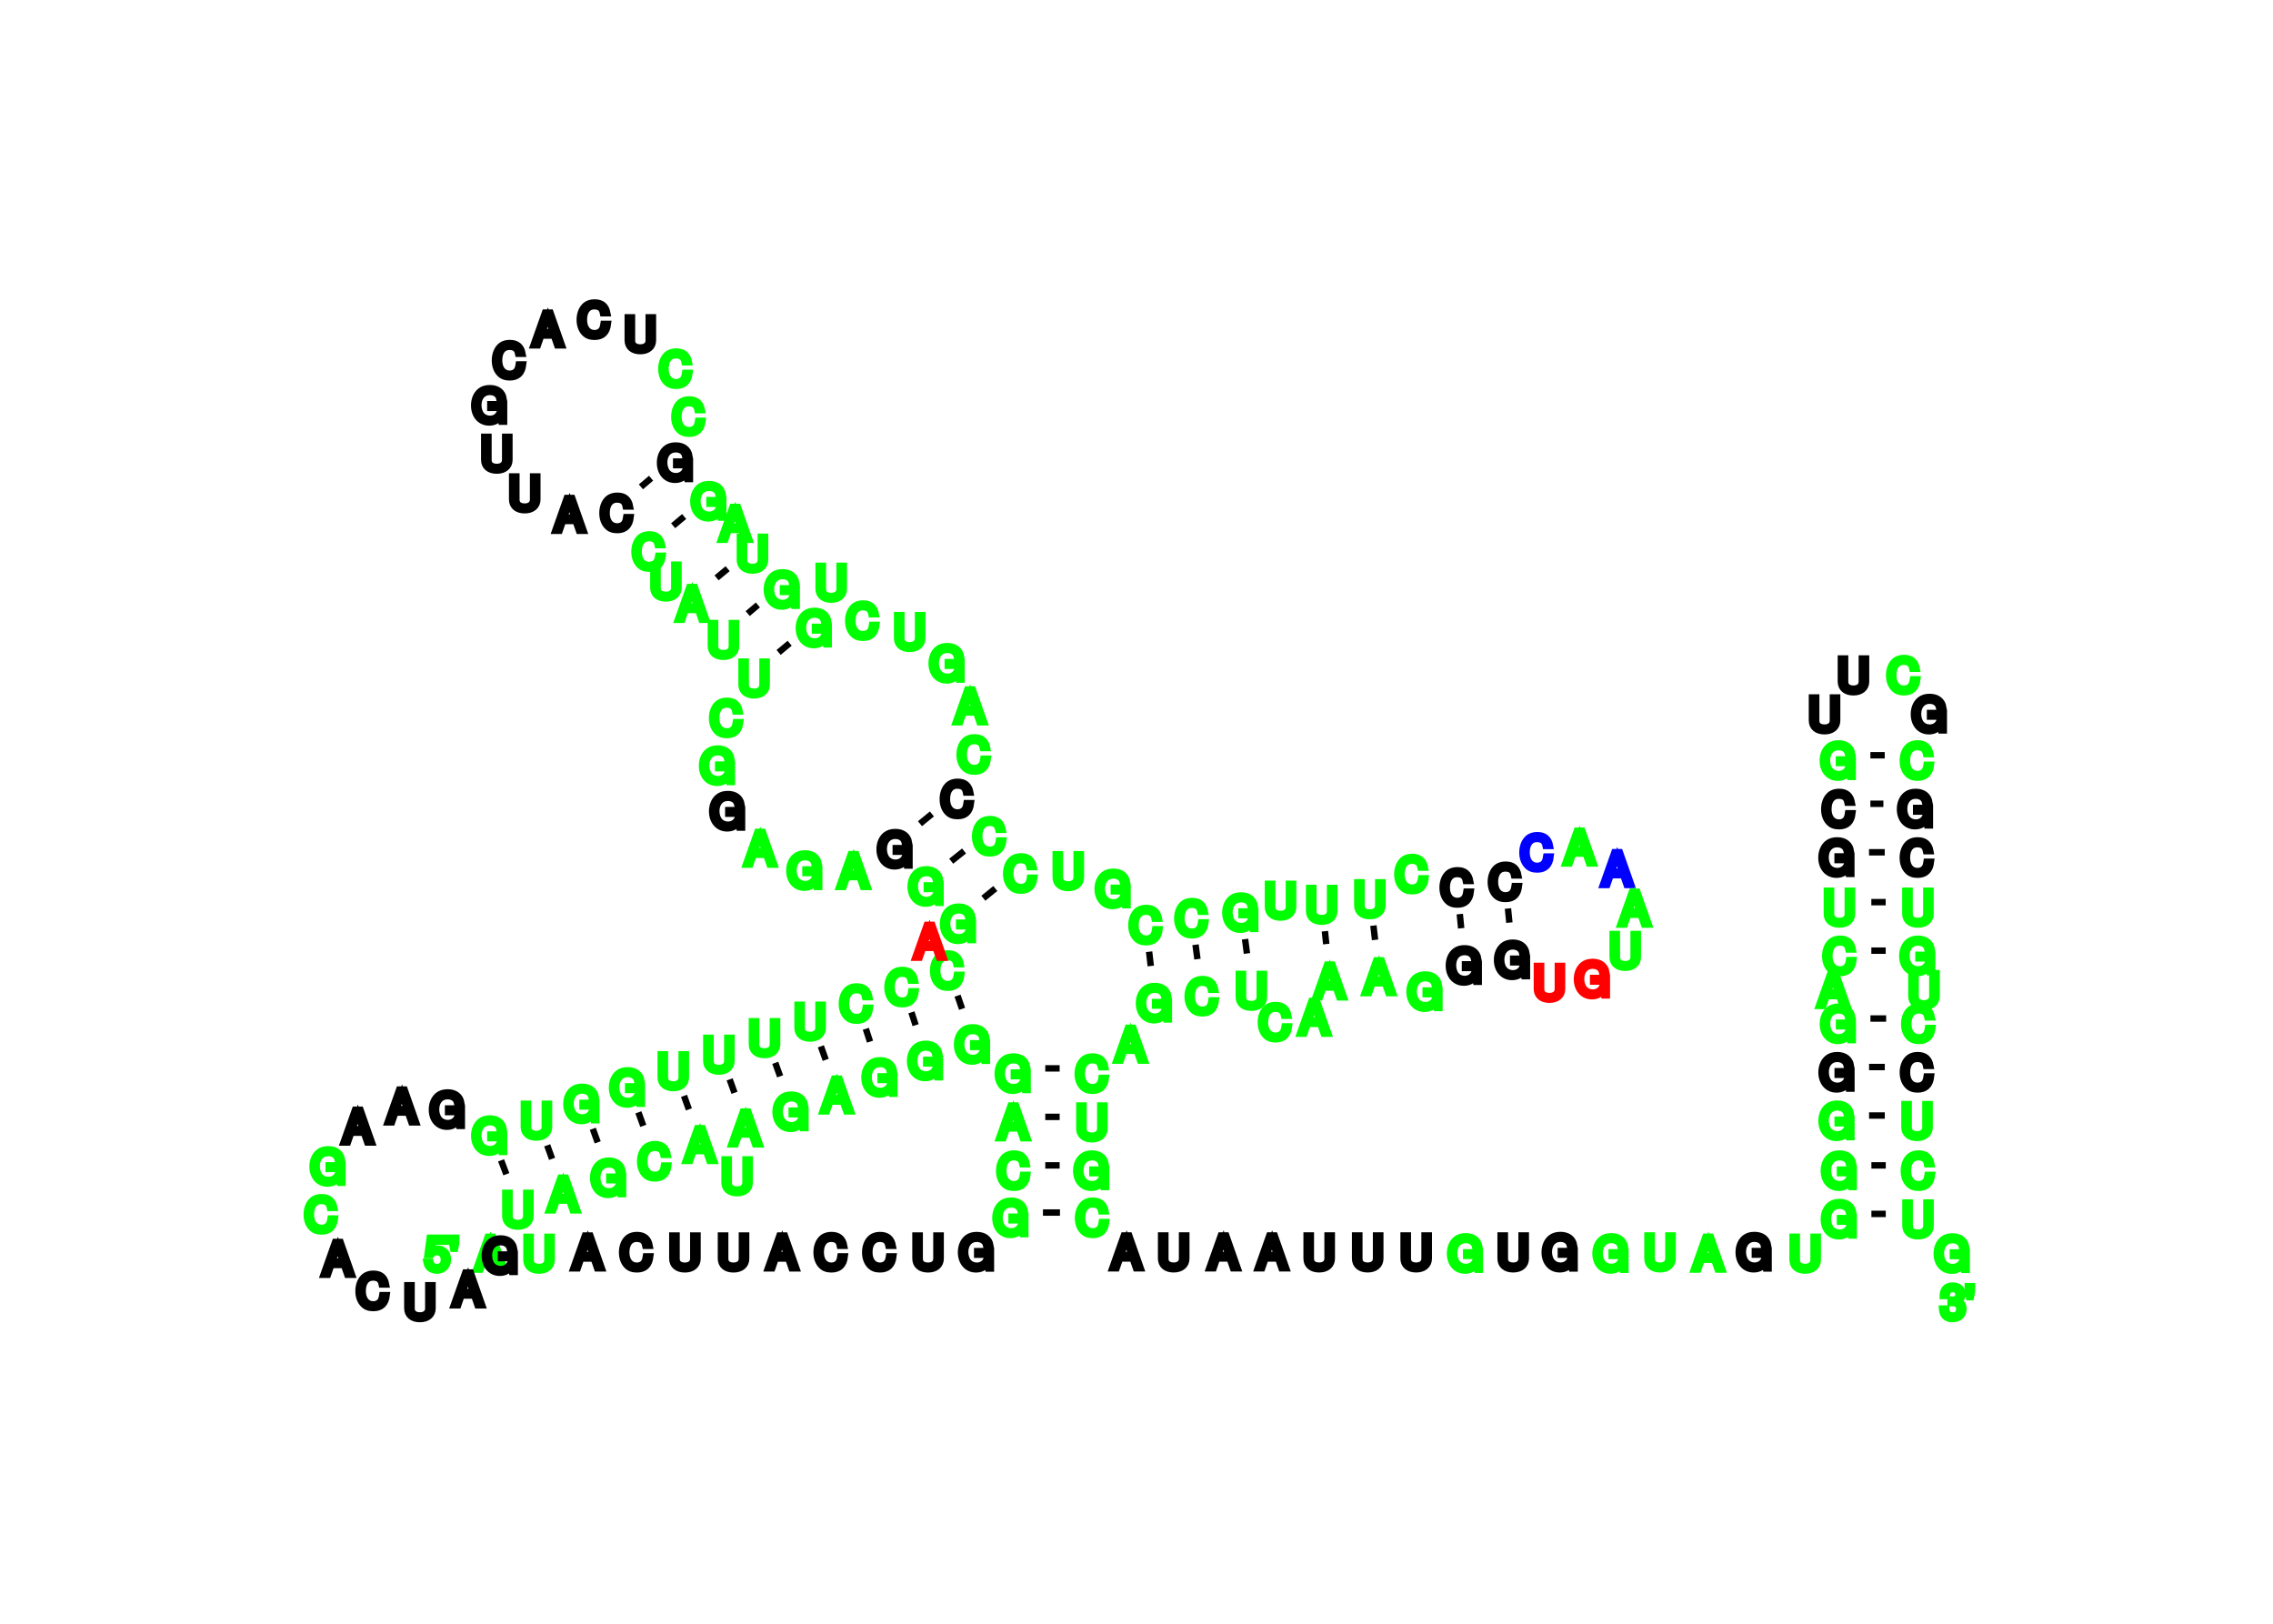
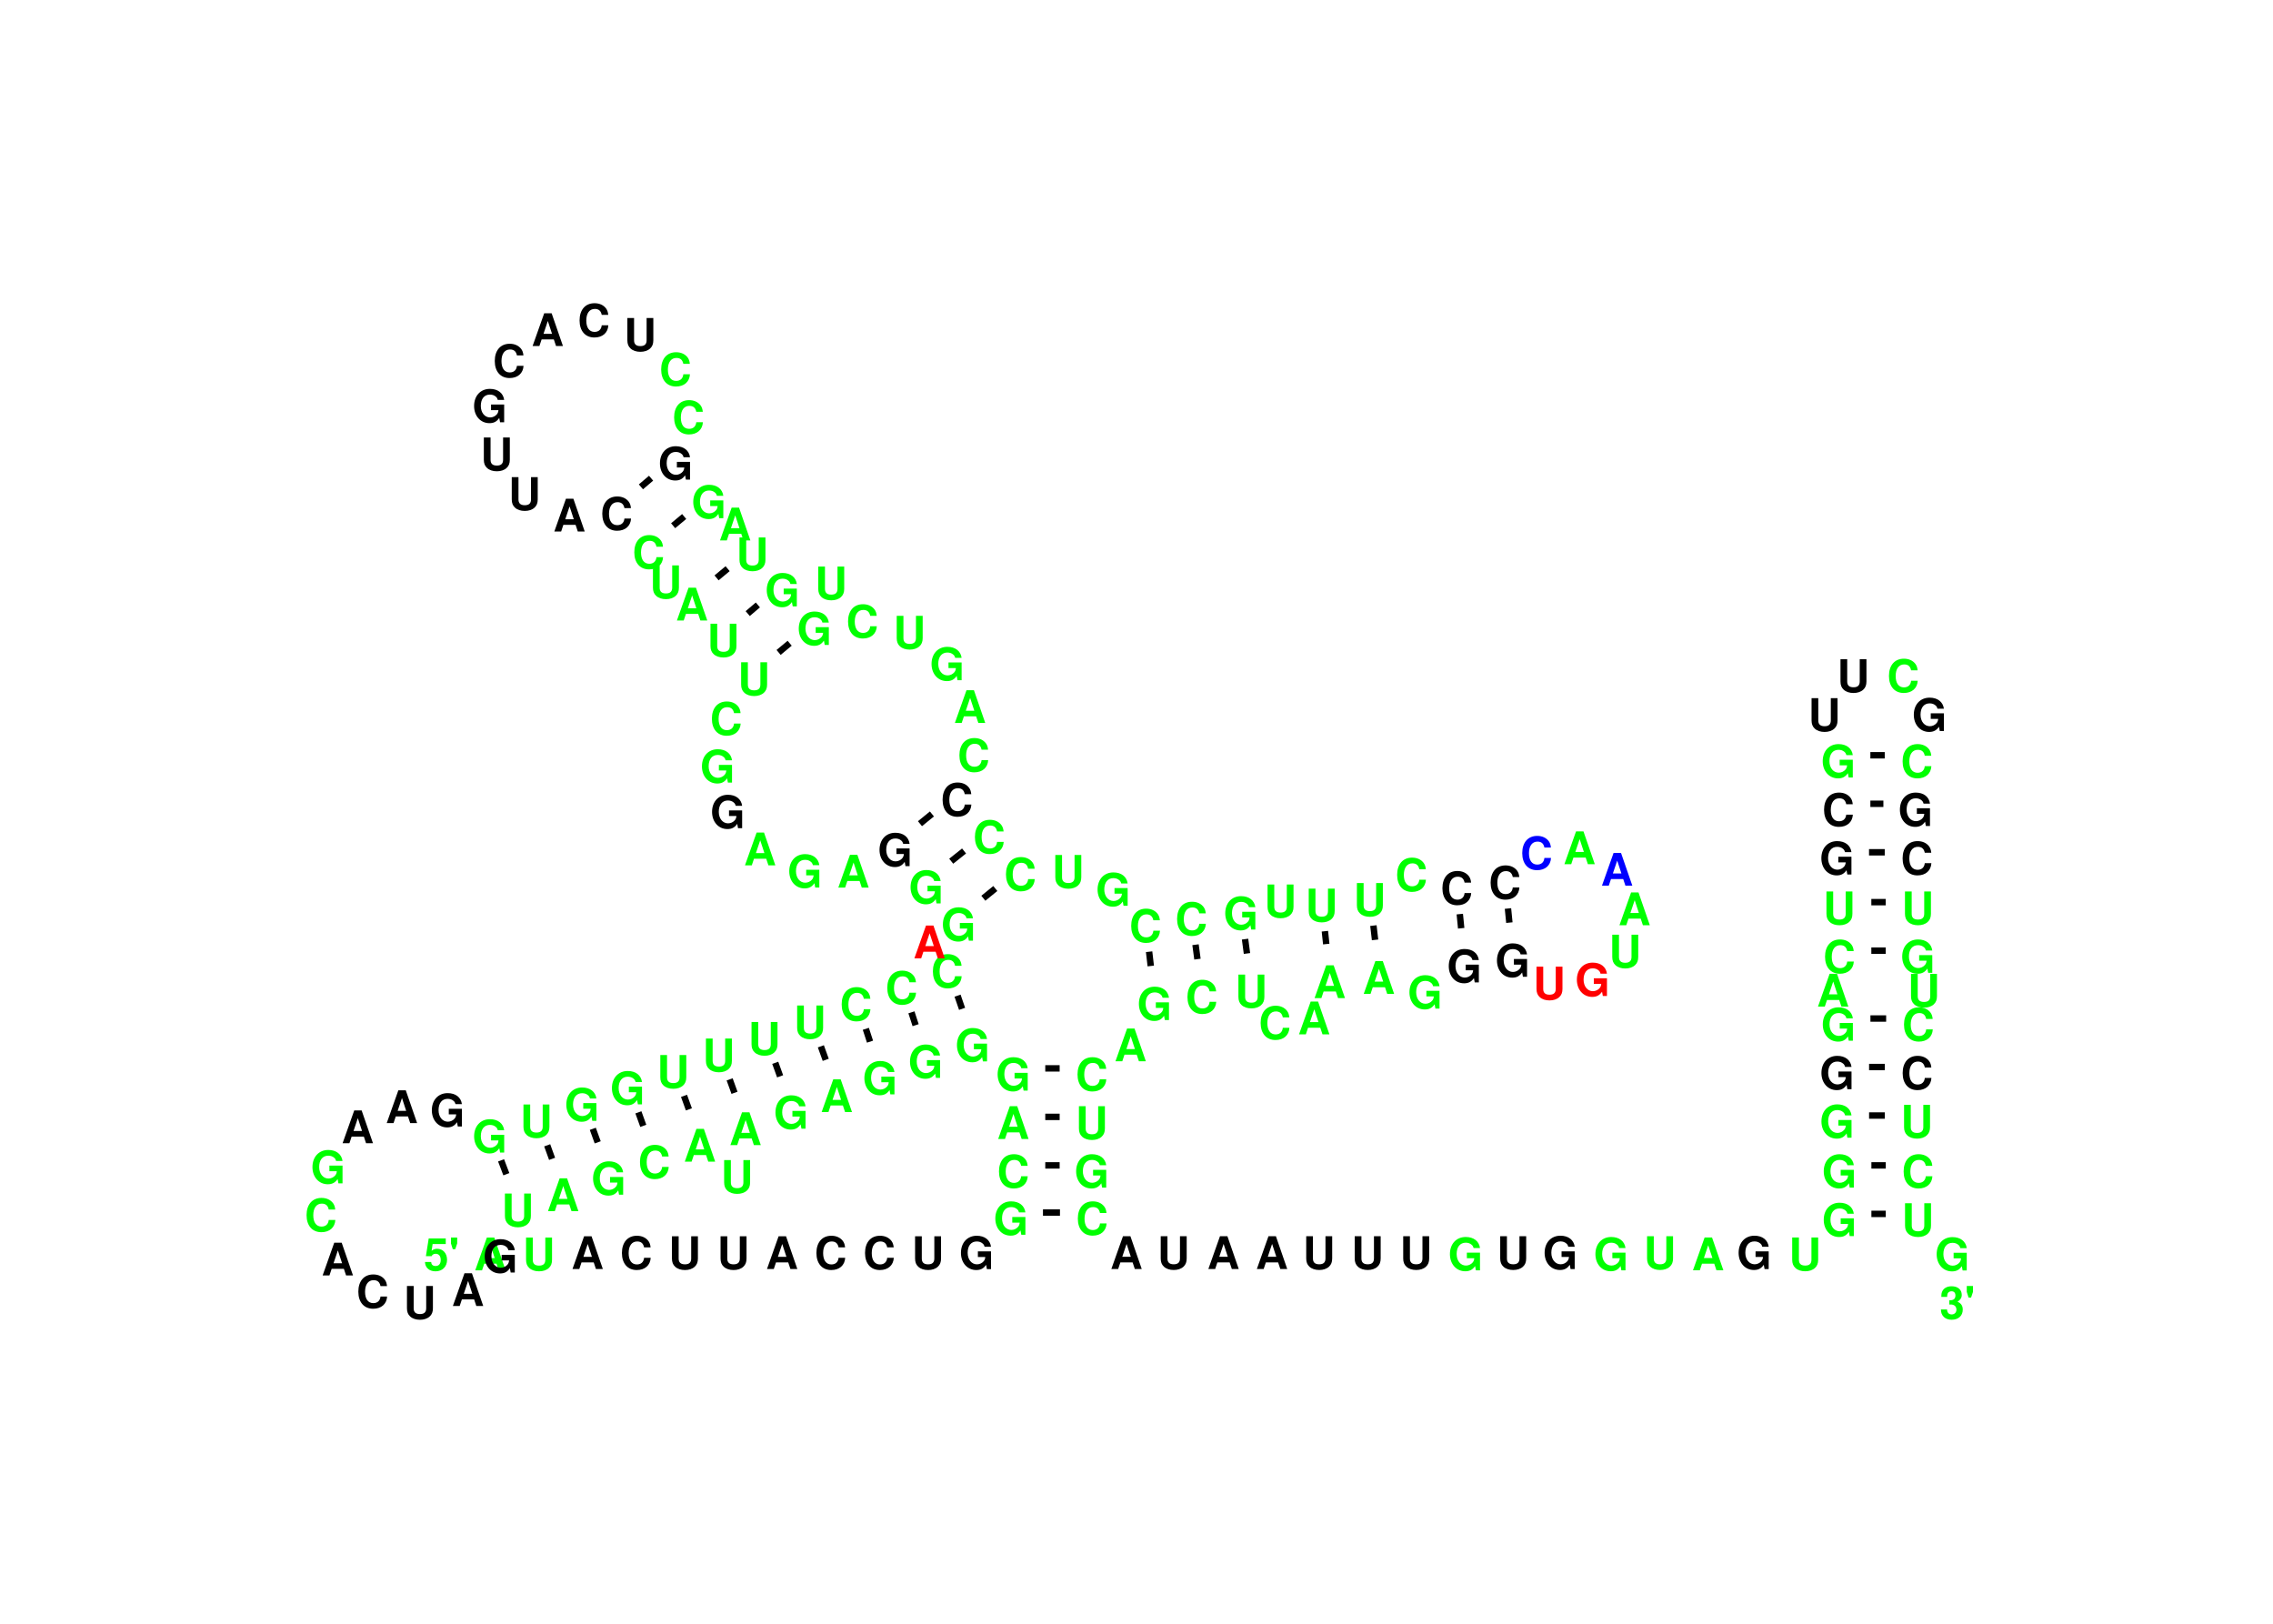
- <svg xmlns="http://www.w3.org/2000/svg" width="354.3" height="253.094" style="font-size: 7px; stroke: none; font-family: Helvetica; ">
+ <svg xmlns="http://www.w3.org/2000/svg" width="354.3" height="253.094" style="font-size: 7px; font-weight: bold; font-family: Helvetica; ">
  <g>
    <style type="text/css">


- text.red {stroke: rgb(255, 0, 0); }
- text.green {stroke: rgb(0, 255, 0); }
- text.blue {stroke: rgb(0, 0, 255); }
- text.black {stroke: rgb(0, 0, 0); }
- text.gray {stroke: rgb(204, 204, 204); }
- text.brown {stroke: rgb(211.65, 104.55, 30.6); }
- text {stroke: rgb(0, 0, 0); fill: none; text-anchor: middle; dominant-baseline: middle; }
+ text.red {fill: rgb(255, 0, 0); }
+ text.green {fill: rgb(0, 255, 0); }
+ text.blue {fill: rgb(0, 0, 255); }
+ text.black {fill: rgb(0, 0, 0); }
+ text.gray {fill: rgb(204, 204, 204); }
+ text.brown {fill: rgb(211.65, 104.55, 30.6); }
+ text {fill: rgb(0, 0, 0); text-anchor: middle; dominant-baseline: middle; }
circle.red {stroke: rgb(255, 0, 0); fill: none; }
circle.green {stroke: rgb(0, 255, 0); fill: none; }
circle.blue {stroke: rgb(0, 0, 255); fill: none; }
circle.black {stroke: rgb(0, 0, 0); fill: none; }
circle.gray {stroke: rgb(204, 204, 204); fill: none; }
circle.brown {stroke: rgb(211.65, 104.55, 30.6); fill: none; }
- circle {stroke: rgb(0, 0, 0); fill: none; }
+ circle {stroke: rgb(0, 0, 0); }
line.red {stroke: rgb(255, 0, 0); }
line.green {stroke: rgb(0, 255, 0); }
line.blue {stroke: rgb(0, 0, 255); }
line.black {stroke: rgb(0, 0, 0); }
line.gray {stroke: rgb(204, 204, 204); }
line.brown {stroke: rgb(211.65, 104.55, 30.6); }
- line {stroke: rgb(0, 0, 0); fill: none; }
+ line {stroke: rgb(0, 0, 0); }
</style>
  </g>
  <g>
    <text x="68.838" y="195.542" class="green">5'</text>
  </g>
  <g>
    <text x="76.418" y="195.542" class="green">A</text>
  </g>
  <g>
    <text x="83.997" y="195.542" class="green">U</text>
  </g>
  <g>
    <text x="91.574" y="195.344" class="black">A</text>
  </g>
  <g>
    <text x="99.154" y="195.344" class="black">C</text>
  </g>
  <g>
    <text x="106.733" y="195.344" class="black">U</text>
  </g>
  <g>
    <text x="114.313" y="195.344" class="black">U</text>
  </g>
  <g>
    <text x="121.892" y="195.344" class="black">A</text>
  </g>
  <g>
    <text x="129.472" y="195.344" class="black">C</text>
  </g>
  <g>
    <text x="137.051" y="195.344" class="black">C</text>
  </g>
  <g>
    <text x="144.631" y="195.344" class="black">U</text>
  </g>
  <g>
    <text x="152.21" y="195.344" class="black">G</text>
  </g>
  <g>
    <text x="157.57" y="189.984" class="green">G</text>
  </g>
  <g>
    <line x1="162.57" y1="188.984" x2="165.22" y2="188.984" class="black" />
  </g>
  <g>
    <text x="157.93" y="182.634" class="green">C</text>
  </g>
  <g>
    <line x1="162.93" y1="181.634" x2="165.17" y2="181.634" class="black" />
  </g>
  <g>
    <text x="157.93" y="175.074" class="green">A</text>
  </g>
  <g>
    <line x1="162.93" y1="174.074" x2="165.17" y2="174.074" class="black" />
  </g>
  <g>
    <text x="157.93" y="167.514" class="green">G</text>
  </g>
  <g>
    <line x1="162.93" y1="166.514" x2="165.17" y2="166.514" class="black" />
  </g>
  <g>
    <text x="151.59" y="162.964" class="green">G</text>
  </g>
  <g>
    <line x1="149.963" y1="157.236" x2="149.257" y2="155.182" class="black" />
  </g>
  <g>
    <text x="144.27" y="165.534" class="green">G</text>
  </g>
  <g>
    <line x1="142.721" y1="159.78" x2="142.069" y2="157.778" class="black" />
  </g>
  <g>
    <text x="137.16" y="168.104" class="green">G</text>
  </g>
  <g>
    <line x1="135.611" y1="162.35" x2="134.959" y2="160.348" class="black" />
  </g>
  <g>
    <text x="130.41" y="170.884" class="green">A</text>
  </g>
  <g>
    <line x1="128.71" y1="165.182" x2="127.95" y2="163.076" class="black" />
  </g>
  <g>
    <text x="123.3" y="173.454" class="green">G</text>
  </g>
  <g>
    <line x1="121.6" y1="167.752" x2="120.84" y2="165.646" class="black" />
  </g>
  <g>
    <text x="116.19" y="176.024" class="green">A</text>
  </g>
  <g>
    <line x1="114.489" y1="170.322" x2="113.731" y2="168.226" class="black" />
  </g>
  <g>
    <text x="114.87" y="183.474" class="green">U</text>
  </g>
  <g>
    <text x="109.08" y="178.604" class="green">A</text>
  </g>
  <g>
    <line x1="107.38" y1="172.902" x2="106.62" y2="170.796" class="black" />
  </g>
  <g>
    <text x="101.97" y="181.174" class="green">C</text>
  </g>
  <g>
    <line x1="100.27" y1="175.472" x2="99.51" y2="173.366" class="black" />
  </g>
  <g>
    <text x="94.87" y="183.744" class="green">G</text>
  </g>
  <g>
    <line x1="93.167" y1="178.043" x2="92.403" y2="175.935" class="black" />
  </g>
  <g>
    <text x="87.76" y="186.314" class="green">A</text>
  </g>
  <g>
    <line x1="86.057" y1="180.613" x2="85.293" y2="178.505" class="black" />
  </g>
  <g>
    <text x="80.7" y="188.684" class="green">U</text>
  </g>
  <g>
    <line x1="78.925" y1="183.01" x2="78.105" y2="180.848" class="black" />
  </g>
  <g>
    <text x="77.98" y="195.874" class="black">G</text>
  </g>
  <g>
    <text x="72.93" y="201.104" class="black">A</text>
  </g>
  <g>
    <text x="65.43" y="203.094" class="black">U</text>
  </g>
  <g>
    <text x="58.07" y="201.374" class="black">C</text>
  </g>
  <g>
    <text x="52.63" y="196.344" class="black">A</text>
  </g>
  <g>
    <text x="50" y="189.444" class="green">C</text>
  </g>
  <g>
    <text x="51.13" y="181.974" class="green">G</text>
  </g>
  <g>
    <text x="55.74" y="175.734" class="black">A</text>
  </g>
  <g>
    <text x="62.62" y="172.594" class="black">A</text>
  </g>
  <g>
    <text x="69.74" y="173.114" class="black">G</text>
  </g>
  <g>
    <text x="76.33" y="177.174" class="green">G</text>
  </g>
  <g>
    <text x="83.59" y="174.804" class="green">U</text>
  </g>
  <g>
    <text x="90.7" y="172.234" class="green">G</text>
  </g>
  <g>
    <text x="97.81" y="169.664" class="green">G</text>
  </g>
  <g>
    <text x="104.92" y="167.094" class="green">U</text>
  </g>
  <g>
    <text x="112.03" y="164.524" class="green">U</text>
  </g>
  <g>
    <text x="119.14" y="161.944" class="green">U</text>
  </g>
  <g>
    <text x="126.25" y="159.374" class="green">U</text>
  </g>
  <g>
    <text x="133.41" y="156.594" class="green">C</text>
  </g>
  <g>
    <text x="140.52" y="154.024" class="green">C</text>
  </g>
  <g>
    <text x="147.63" y="151.454" class="green">C</text>
  </g>
  <g>
    <text x="144.865" y="146.919" class="red">A</text>
  </g>
  <g>
    <text x="149.4" y="144.154" class="green">G</text>
  </g>
  <g>
    <line x1="153.278" y1="139.998" x2="155.142" y2="138.48" class="black" />
  </g>
  <g>
    <text x="144.36" y="138.344" class="green">G</text>
  </g>
  <g>
    <line x1="148.269" y1="134.227" x2="150.271" y2="132.631" class="black" />
  </g>
  <g>
    <text x="139.52" y="132.534" class="black">G</text>
  </g>
  <g>
    <line x1="143.398" y1="128.378" x2="145.262" y2="126.86" class="black" />
  </g>
  <g>
    <text x="133.01" y="135.894" class="green">A</text>
  </g>
  <g>
    <text x="125.45" y="135.864" class="green">G</text>
  </g>
  <g>
    <text x="118.46" y="132.424" class="green">A</text>
  </g>
  <g>
    <text x="113.42" y="126.614" class="black">G</text>
  </g>
  <g>
    <text x="111.84" y="119.514" class="green">G</text>
  </g>
  <g>
    <text x="113.18" y="112.074" class="green">C</text>
  </g>
  <g>
    <text x="117.52" y="105.884" class="green">U</text>
  </g>
  <g>
    <line x1="121.363" y1="101.686" x2="123.087" y2="100.252" class="black" />
  </g>
  <g>
    <text x="112.74" y="99.874" class="green">U</text>
  </g>
  <g>
    <line x1="116.548" y1="95.633" x2="118.132" y2="94.285" class="black" />
  </g>
  <g>
    <text x="107.85" y="94.264" class="green">A</text>
  </g>
  <g>
    <line x1="111.693" y1="90.066" x2="113.417" y2="88.632" class="black" />
  </g>
  <g>
    <text x="103.772" y="90.781" class="green">U</text>
  </g>
  <g>
    <text x="101.084" y="86.14" class="green">C</text>
  </g>
  <g>
    <line x1="104.924" y1="81.938" x2="106.644" y2="80.502" class="black" />
  </g>
  <g>
    <text x="96.094" y="80.12" class="black">C</text>
  </g>
  <g>
    <line x1="99.902" y1="75.879" x2="101.486" y2="74.531" class="black" />
  </g>
  <g>
    <text x="88.744" y="80.39" class="black">A</text>
  </g>
  <g>
    <text x="81.764" y="77.03" class="black">U</text>
  </g>
  <g>
    <text x="77.414" y="70.85" class="black">U</text>
  </g>
  <g>
    <text x="76.324" y="63.35" class="black">G</text>
  </g>
  <g>
    <text x="79.334" y="56.32" class="black">C</text>
  </g>
  <g>
    <text x="85.354" y="51.49" class="black">A</text>
  </g>
  <g>
    <text x="92.554" y="50" class="black">C</text>
  </g>
  <g>
    <text x="99.784" y="52.23" class="black">U</text>
  </g>
  <g>
    <text x="105.274" y="57.64" class="green">C</text>
  </g>
  <g>
    <text x="107.294" y="65.11" class="green">C</text>
  </g>
  <g>
    <text x="105.294" y="72.29" class="black">G</text>
  </g>
  <g>
    <text x="110.484" y="78.3" class="green">G</text>
  </g>
  <g>
    <text x="114.569" y="81.787" class="green">A</text>
  </g>
  <g>
    <text x="117.26" y="86.434" class="green">U</text>
  </g>
  <g>
    <text x="121.94" y="92.044" class="green">G</text>
  </g>
  <g>
    <text x="129.54" y="90.964" class="green">U</text>
  </g>
  <g>
    <text x="126.93" y="98.054" class="green">G</text>
  </g>
  <g>
    <text x="134.4" y="96.914" class="green">C</text>
  </g>
  <g>
    <text x="141.77" y="98.644" class="green">U</text>
  </g>
  <g>
    <text x="147.63" y="103.554" class="green">G</text>
  </g>
  <g>
    <text x="151.18" y="110.234" class="green">A</text>
  </g>
  <g>
    <text x="151.76" y="117.774" class="green">C</text>
  </g>
  <g>
    <text x="149.14" y="124.704" class="black">C</text>
  </g>
  <g>
    <text x="154.18" y="130.514" class="green">C</text>
  </g>
  <g>
    <text x="159.02" y="136.324" class="green">C</text>
  </g>
  <g>
    <text x="166.49" y="135.914" class="green">U</text>
  </g>
  <g>
    <text x="173.51" y="138.714" class="green">G</text>
  </g>
  <g>
    <text x="178.54" y="144.364" class="green">C</text>
  </g>
  <g>
    <line x1="179.116" y1="148.331" x2="179.374" y2="150.557" class="black" />
  </g>
  <g>
    <text x="185.69" y="143.284" class="green">C</text>
  </g>
  <g>
    <line x1="186.35" y1="147.24" x2="186.65" y2="149.488" class="black" />
  </g>
  <g>
    <text x="193.41" y="142.414" class="green">G</text>
  </g>
  <g>
    <line x1="194.071" y1="146.37" x2="194.369" y2="148.608" class="black" />
  </g>
  <g>
    <text x="199.574" y="140.517" class="green">U</text>
  </g>
  <g>
    <text x="205.991" y="141.162" class="green">U</text>
  </g>
  <g>
    <line x1="206.515" y1="145.135" x2="206.727" y2="147.14" class="black" />
  </g>
  <g>
    <text x="213.501" y="140.292" class="green">U</text>
  </g>
  <g>
    <line x1="214.077" y1="144.259" x2="214.335" y2="146.486" class="black" />
  </g>
  <g>
    <text x="219.991" y="136.412" class="green">C</text>
  </g>
  <g>
    <text x="227.051" y="138.492" class="black">C</text>
  </g>
  <g>
    <line x1="227.542" y1="142.468" x2="227.76" y2="144.676" class="black" />
  </g>
  <g>
    <text x="234.561" y="137.622" class="black">C</text>
  </g>
  <g>
    <line x1="235.052" y1="141.598" x2="235.27" y2="143.797" class="black" />
  </g>
  <g>
    <text x="239.492" y="133.022" class="blue">C</text>
  </g>
  <g>
    <text x="246.19" y="132.244" class="green">A</text>
  </g>
  <g>
    <text x="252.044" y="135.592" class="blue">A</text>
  </g>
  <g>
    <text x="254.769" y="141.761" class="green">A</text>
  </g>
  <g>
    <text x="253.303" y="148.343" class="green">U</text>
  </g>
  <g>
    <text x="248.218" y="152.772" class="red">G</text>
  </g>
  <g>
    <text x="241.496" y="153.319" class="red">U</text>
  </g>
  <g>
    <text x="235.761" y="149.772" class="black">G</text>
  </g>
  <g>
    <text x="228.251" y="150.652" class="black">G</text>
  </g>
  <g>
    <text x="222.121" y="154.732" class="green">G</text>
  </g>
  <g>
    <text x="214.911" y="152.452" class="green">A</text>
  </g>
  <g>
    <text x="207.251" y="153.112" class="green">A</text>
  </g>
  <g>
    <text x="204.824" y="158.767" class="green">A</text>
  </g>
  <g>
    <text x="198.714" y="159.493" class="green">C</text>
  </g>
  <g>
    <text x="195.03" y="154.564" class="green">U</text>
  </g>
  <g>
    <text x="187.31" y="155.444" class="green">C</text>
  </g>
  <g>
    <text x="179.95" y="156.524" class="green">G</text>
  </g>
  <g>
    <text x="176.21" y="162.964" class="green">A</text>
  </g>
  <g>
    <text x="170.17" y="167.514" class="green">C</text>
  </g>
  <g>
    <text x="170.17" y="175.074" class="green">U</text>
  </g>
  <g>
    <text x="170.17" y="182.634" class="green">G</text>
  </g>
  <g>
    <text x="170.22" y="189.984" class="green">C</text>
  </g>
  <g>
    <text x="175.57" y="195.334" class="black">A</text>
  </g>
  <g>
    <text x="182.92" y="195.334" class="black">U</text>
  </g>
  <g>
    <text x="190.69" y="195.334" class="black">A</text>
  </g>
  <g>
    <text x="198.25" y="195.334" class="black">A</text>
  </g>
  <g>
    <text x="205.6" y="195.334" class="black">U</text>
  </g>
  <g>
    <text x="213.16" y="195.334" class="black">U</text>
  </g>
  <g>
    <text x="220.72" y="195.334" class="black">U</text>
  </g>
  <g>
    <text x="228.43" y="195.534" class="green">G</text>
  </g>
  <g>
    <text x="235.84" y="195.334" class="black">U</text>
  </g>
  <g>
    <text x="243.19" y="195.334" class="black">G</text>
  </g>
  <g>
    <text x="251.11" y="195.534" class="green">G</text>
  </g>
  <g>
    <text x="258.73" y="195.334" class="green">U</text>
  </g>
  <g>
    <text x="266.23" y="195.534" class="green">A</text>
  </g>
  <g>
    <text x="273.43" y="195.334" class="black">G</text>
  </g>
  <g>
    <text x="281.35" y="195.534" class="green">U</text>
  </g>
  <g>
    <text x="286.7" y="190.194" class="green">G</text>
  </g>
  <g>
    <line x1="291.7" y1="189.194" x2="293.94" y2="189.194" class="black" />
  </g>
  <g>
    <text x="286.7" y="182.634" class="green">G</text>
  </g>
  <g>
    <line x1="291.7" y1="181.634" x2="293.94" y2="181.634" class="black" />
  </g>
  <g>
    <text x="286.34" y="174.864" class="green">G</text>
  </g>
  <g>
    <line x1="291.34" y1="173.864" x2="293.79" y2="173.864" class="black" />
  </g>
  <g>
    <text x="286.34" y="167.304" class="black">G</text>
  </g>
  <g>
    <line x1="291.34" y1="166.304" x2="293.79" y2="166.304" class="black" />
  </g>
  <g>
    <text x="286.55" y="159.744" class="green">G</text>
  </g>
  <g>
    <line x1="291.55" y1="158.744" x2="294" y2="158.744" class="black" />
  </g>
  <g>
    <text x="285.715" y="154.442" class="green">A</text>
  </g>
  <g>
    <text x="286.69" y="149.165" class="green">C</text>
  </g>
  <g>
    <line x1="291.69" y1="148.165" x2="293.93" y2="148.165" class="black" />
  </g>
  <g>
    <text x="286.69" y="141.605" class="green">U</text>
  </g>
  <g>
    <line x1="291.69" y1="140.605" x2="293.93" y2="140.605" class="black" />
  </g>
  <g>
    <text x="286.33" y="133.835" class="black">G</text>
  </g>
  <g>
    <line x1="291.33" y1="132.835" x2="293.78" y2="132.835" class="black" />
  </g>
  <g>
    <text x="286.54" y="126.275" class="black">C</text>
  </g>
  <g>
    <line x1="291.54" y1="125.275" x2="293.57" y2="125.275" class="black" />
  </g>
  <g>
    <text x="286.54" y="118.715" class="green">G</text>
  </g>
  <g>
    <line x1="291.54" y1="117.715" x2="293.78" y2="117.715" class="black" />
  </g>
  <g>
    <text x="284.37" y="111.475" class="black">U</text>
  </g>
  <g>
    <text x="288.88" y="105.405" class="black">U</text>
  </g>
  <g>
    <text x="296.65" y="105.405" class="green">C</text>
  </g>
  <g>
    <text x="300.74" y="111.475" class="black">G</text>
  </g>
  <g>
    <text x="298.78" y="118.715" class="green">C</text>
  </g>
  <g>
    <text x="298.57" y="126.275" class="black">G</text>
  </g>
  <g>
    <text x="298.78" y="133.835" class="black">C</text>
  </g>
  <g>
    <text x="298.93" y="141.605" class="green">U</text>
  </g>
  <g>
    <text x="298.93" y="149.165" class="green">G</text>
  </g>
  <g>
    <text x="299.87" y="154.448" class="green">U</text>
  </g>
  <g>
    <text x="299" y="159.744" class="green">C</text>
  </g>
  <g>
    <text x="298.79" y="167.304" class="black">C</text>
  </g>
  <g>
    <text x="298.79" y="174.864" class="green">U</text>
  </g>
  <g>
    <text x="298.94" y="182.634" class="green">C</text>
  </g>
  <g>
    <text x="298.94" y="190.194" class="green">U</text>
  </g>
  <g>
    <text x="304.3" y="195.554" class="green">G</text>
  </g>
  <g>
    <text x="305.112" y="203.089" class="green">3'</text>
  </g>
</svg>
